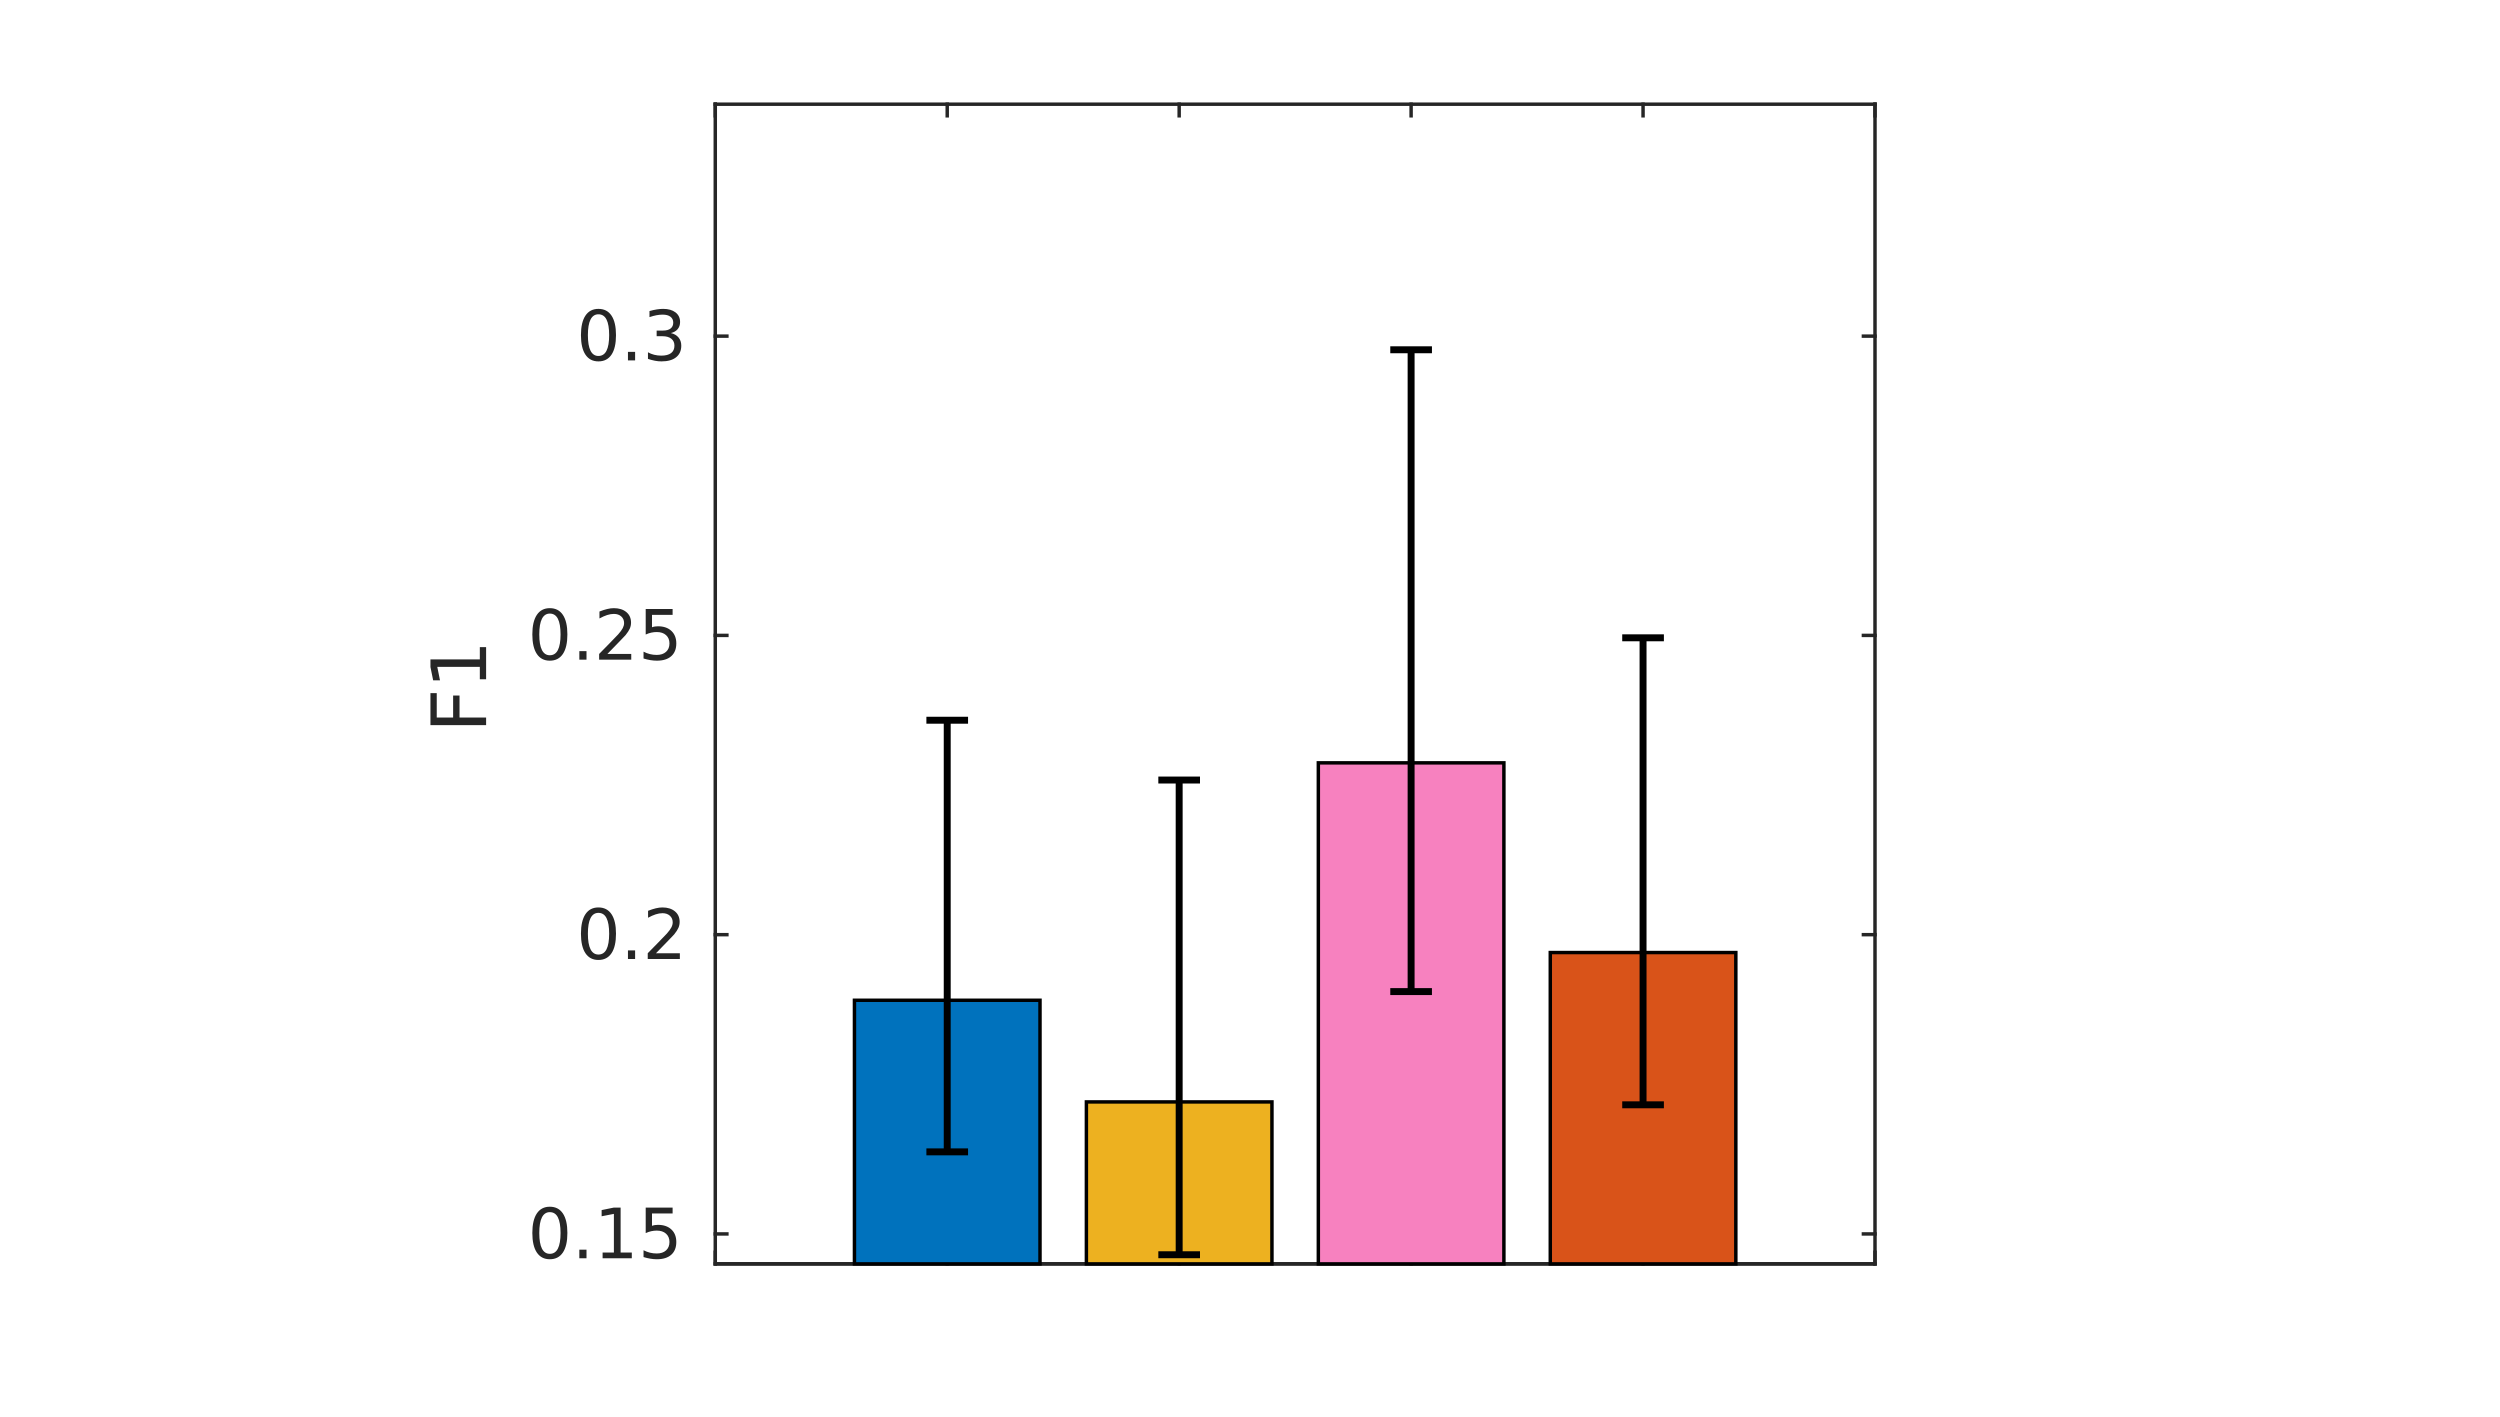
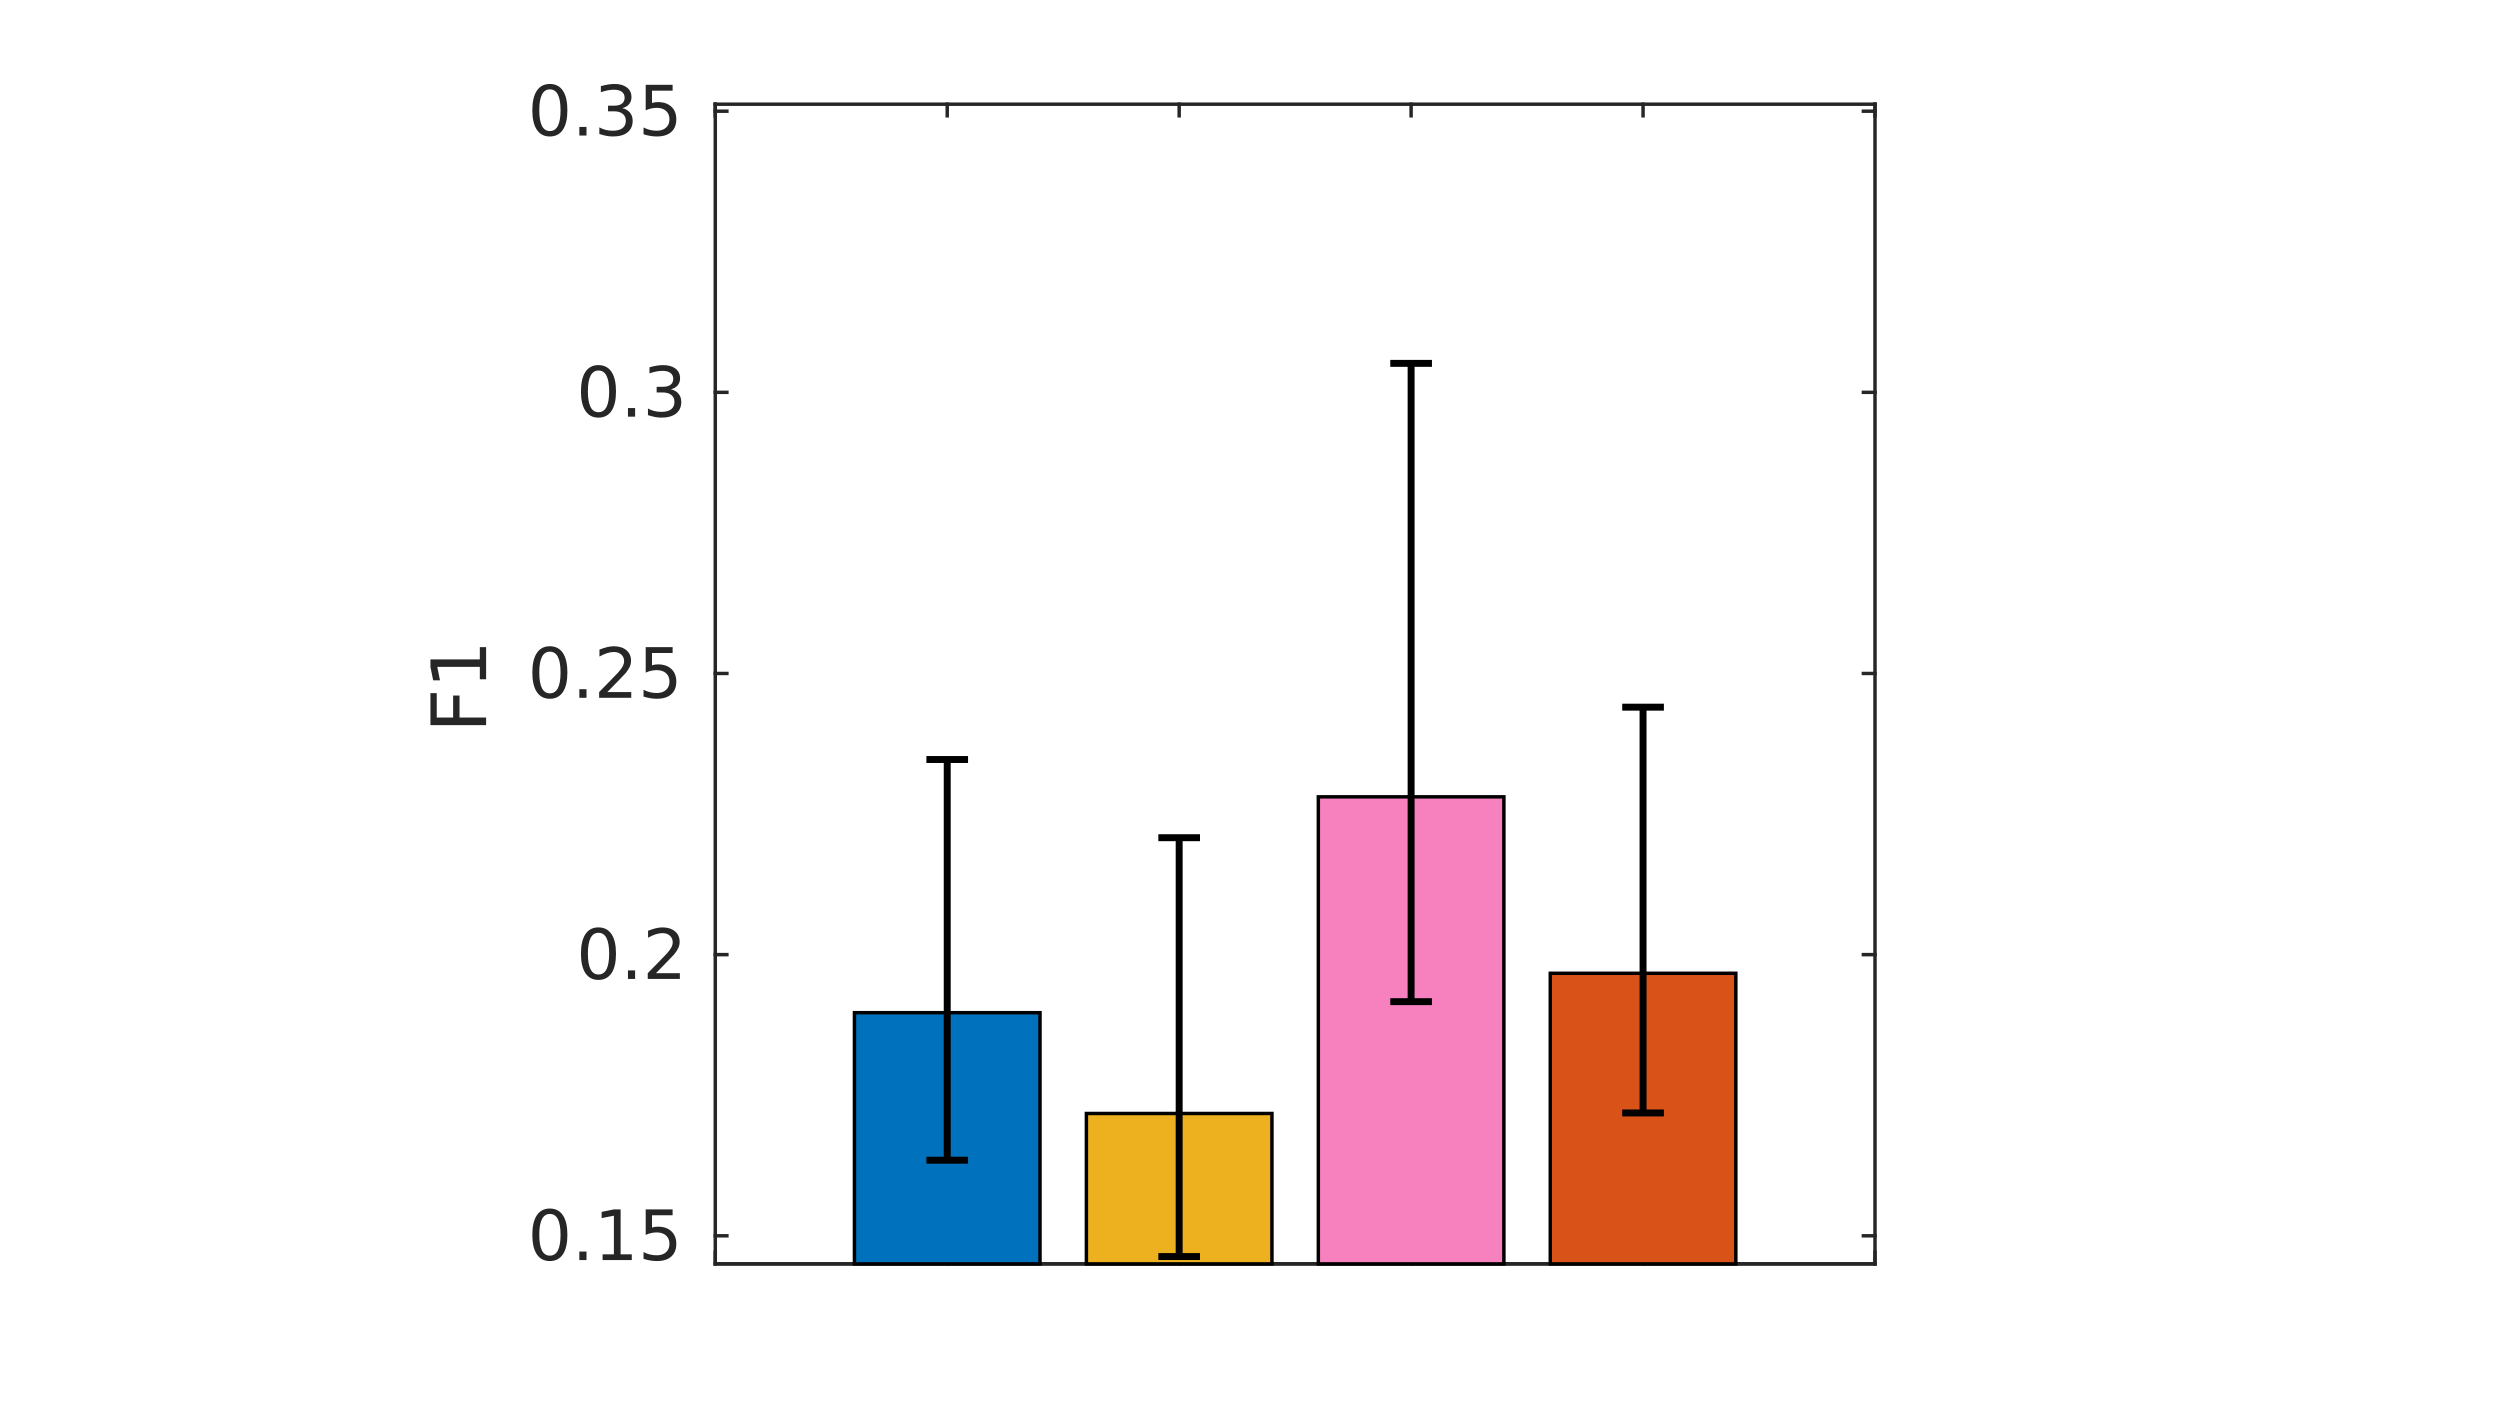
<svg xmlns="http://www.w3.org/2000/svg" style="fill-opacity:1; color-rendering:auto; color-interpolation:auto; text-rendering:auto; stroke:black; stroke-linecap:square; stroke-miterlimit:10; shape-rendering:auto; stroke-opacity:1; fill:black; stroke-dasharray:none; font-weight:normal; stroke-width:1; font-family:'Dialog'; font-style:normal; stroke-linejoin:miter; font-size:12px; stroke-dashoffset:0; image-rendering:auto;" width="360" height="204">
  <defs id="genericDefs" />
  <g>
    <defs id="defs1">
      <clipPath clipPathUnits="userSpaceOnUse" id="clipPath1">
        <path d="M0 0 L360 0 L360 204 L0 204 L0 0 Z" />
      </clipPath>
    </defs>
    <g style="fill:white; stroke:white;">
      <rect x="0" y="0" width="360" style="clip-path:url(#clipPath1); stroke:none;" height="204" />
    </g>
    <g style="fill:white; text-rendering:optimizeSpeed; color-rendering:optimizeSpeed; image-rendering:optimizeSpeed; shape-rendering:crispEdges; stroke:white; color-interpolation:sRGB;">
      <rect x="0" width="360" height="204" y="0" style="stroke:none;" />
      <path style="stroke:none;" d="M103 182 L270 182 L270 15 L103 15 Z" />
    </g>
    <g style="fill:rgb(38,38,38); text-rendering:geometricPrecision; image-rendering:optimizeQuality; color-rendering:optimizeQuality; stroke-linejoin:round; stroke:rgb(38,38,38); color-interpolation:linearRGB; stroke-width:0.5;">
      <line y2="182" style="fill:none;" x1="103" x2="270" y1="182" />
      <line y2="15" style="fill:none;" x1="103" x2="270" y1="15" />
      <line y2="180.33" style="fill:none;" x1="103" x2="103" y1="182" />
      <line y2="180.33" style="fill:none;" x1="136.4" x2="136.4" y1="182" />
      <line y2="180.33" style="fill:none;" x1="169.8" x2="169.8" y1="182" />
      <line y2="180.33" style="fill:none;" x1="203.2" x2="203.2" y1="182" />
      <line y2="180.33" style="fill:none;" x1="236.6" x2="236.6" y1="182" />
      <line y2="180.33" style="fill:none;" x1="270" x2="270" y1="182" />
      <line y2="16.67" style="fill:none;" x1="103" x2="103" y1="15" />
      <line y2="16.67" style="fill:none;" x1="136.4" x2="136.4" y1="15" />
      <line y2="16.67" style="fill:none;" x1="169.8" x2="169.8" y1="15" />
      <line y2="16.67" style="fill:none;" x1="203.2" x2="203.2" y1="15" />
      <line y2="16.67" style="fill:none;" x1="236.6" x2="236.6" y1="15" />
      <line y2="16.67" style="fill:none;" x1="270" x2="270" y1="15" />
      <line y2="15" style="fill:none;" x1="103" x2="103" y1="182" />
      <line y2="15" style="fill:none;" x1="270" x2="270" y1="182" />
-       <line y2="177.69" style="fill:none;" x1="103" x2="104.67" y1="177.69" />
-       <line y2="134.594" style="fill:none;" x1="103" x2="104.67" y1="134.594" />
-       <line y2="91.497" style="fill:none;" x1="103" x2="104.67" y1="91.497" />
-       <line y2="48.4" style="fill:none;" x1="103" x2="104.67" y1="48.4" />
-       <line y2="177.69" style="fill:none;" x1="270" x2="268.33" y1="177.69" />
-       <line y2="134.594" style="fill:none;" x1="270" x2="268.33" y1="134.594" />
-       <line y2="91.497" style="fill:none;" x1="270" x2="268.33" y1="91.497" />
-       <line y2="48.4" style="fill:none;" x1="270" x2="268.33" y1="48.4" />
+       <line y2="177.952" style="fill:none;" x1="103" x2="104.67" y1="177.952" />
+       <line y2="137.467" style="fill:none;" x1="103" x2="104.67" y1="137.467" />
+       <line y2="96.982" style="fill:none;" x1="103" x2="104.67" y1="96.982" />
+       <line y2="56.497" style="fill:none;" x1="103" x2="104.67" y1="56.497" />
+       <line y2="16.012" style="fill:none;" x1="103" x2="104.67" y1="16.012" />
+       <line y2="177.952" style="fill:none;" x1="270" x2="268.33" y1="177.952" />
+       <line y2="137.467" style="fill:none;" x1="270" x2="268.33" y1="137.467" />
+       <line y2="96.982" style="fill:none;" x1="270" x2="268.33" y1="96.982" />
+       <line y2="56.497" style="fill:none;" x1="270" x2="268.33" y1="56.497" />
+       <line y2="16.012" style="fill:none;" x1="270" x2="268.33" y1="16.012" />
    </g>
-     <g transform="translate(99,177.6903)" style="font-size:10px; fill:rgb(38,38,38); text-rendering:geometricPrecision; color-rendering:optimizeQuality; image-rendering:optimizeQuality; stroke:rgb(38,38,38); color-interpolation:linearRGB;">
+     <g transform="translate(99,177.9515)" style="font-size:10px; fill:rgb(38,38,38); text-rendering:geometricPrecision; color-rendering:optimizeQuality; image-rendering:optimizeQuality; stroke:rgb(38,38,38); color-interpolation:linearRGB;">
      <path style="stroke:none;" d="M-19.828 -3.141 Q-20.578 -3.141 -20.961 -2.391 Q-21.344 -1.641 -21.344 -0.141 Q-21.344 1.359 -20.961 2.109 Q-20.578 2.859 -19.828 2.859 Q-19.047 2.859 -18.664 2.109 Q-18.281 1.359 -18.281 -0.141 Q-18.281 -1.641 -18.664 -2.391 Q-19.047 -3.141 -19.828 -3.141 ZM-19.828 -3.922 Q-18.594 -3.922 -17.945 -2.953 Q-17.297 -1.984 -17.297 -0.141 Q-17.297 1.703 -17.945 2.672 Q-18.594 3.641 -19.828 3.641 Q-21.047 3.641 -21.695 2.672 Q-22.344 1.703 -22.344 -0.141 Q-22.344 -1.984 -21.695 -2.953 Q-21.047 -3.922 -19.828 -3.922 ZM-15.575 2.266 L-14.544 2.266 L-14.544 3.5 L-15.575 3.5 L-15.575 2.266 ZM-12.225 2.672 L-10.6 2.672 L-10.6 -2.891 L-12.365 -2.547 L-12.365 -3.438 L-10.615 -3.797 L-9.631 -3.797 L-9.631 2.672 L-8.021 2.672 L-8.021 3.5 L-12.225 3.5 L-12.225 2.672 ZM-6.019 -3.797 L-2.144 -3.797 L-2.144 -2.953 L-5.112 -2.953 L-5.112 -1.172 Q-4.894 -1.25 -4.683 -1.281 Q-4.472 -1.312 -4.253 -1.312 Q-3.034 -1.312 -2.323 -0.648 Q-1.612 0.016 -1.612 1.156 Q-1.612 2.344 -2.339 2.992 Q-3.065 3.641 -4.409 3.641 Q-4.862 3.641 -5.339 3.562 Q-5.815 3.484 -6.331 3.328 L-6.331 2.344 Q-5.878 2.578 -5.409 2.695 Q-4.94 2.812 -4.425 2.812 Q-3.581 2.812 -3.089 2.367 Q-2.597 1.922 -2.597 1.156 Q-2.597 0.406 -3.089 -0.039 Q-3.581 -0.484 -4.425 -0.484 Q-4.815 -0.484 -5.214 -0.398 Q-5.612 -0.312 -6.019 -0.125 L-6.019 -3.797 Z" />
    </g>
-     <g transform="translate(99,134.5936)" style="font-size:10px; fill:rgb(38,38,38); text-rendering:geometricPrecision; color-rendering:optimizeQuality; image-rendering:optimizeQuality; stroke:rgb(38,38,38); color-interpolation:linearRGB;">
+     <g transform="translate(99,137.4667)" style="font-size:10px; fill:rgb(38,38,38); text-rendering:geometricPrecision; color-rendering:optimizeQuality; image-rendering:optimizeQuality; stroke:rgb(38,38,38); color-interpolation:linearRGB;">
      <path style="stroke:none;" d="M-12.828 -3.141 Q-13.578 -3.141 -13.961 -2.391 Q-14.344 -1.641 -14.344 -0.141 Q-14.344 1.359 -13.961 2.109 Q-13.578 2.859 -12.828 2.859 Q-12.047 2.859 -11.664 2.109 Q-11.281 1.359 -11.281 -0.141 Q-11.281 -1.641 -11.664 -2.391 Q-12.047 -3.141 -12.828 -3.141 ZM-12.828 -3.922 Q-11.594 -3.922 -10.945 -2.953 Q-10.297 -1.984 -10.297 -0.141 Q-10.297 1.703 -10.945 2.672 Q-11.594 3.641 -12.828 3.641 Q-14.047 3.641 -14.695 2.672 Q-15.344 1.703 -15.344 -0.141 Q-15.344 -1.984 -14.695 -2.953 Q-14.047 -3.922 -12.828 -3.922 ZM-8.575 2.266 L-7.544 2.266 L-7.544 3.5 L-8.575 3.5 L-8.575 2.266 ZM-4.537 2.672 L-1.1 2.672 L-1.1 3.5 L-5.725 3.5 L-5.725 2.672 Q-5.162 2.094 -4.193 1.109 Q-3.225 0.125 -2.975 -0.156 Q-2.506 -0.688 -2.318 -1.055 Q-2.131 -1.422 -2.131 -1.781 Q-2.131 -2.359 -2.537 -2.727 Q-2.943 -3.094 -3.6 -3.094 Q-4.068 -3.094 -4.576 -2.93 Q-5.084 -2.766 -5.678 -2.438 L-5.678 -3.438 Q-5.084 -3.672 -4.568 -3.797 Q-4.053 -3.922 -3.615 -3.922 Q-2.49 -3.922 -1.81 -3.359 Q-1.131 -2.797 -1.131 -1.844 Q-1.131 -1.391 -1.303 -0.992 Q-1.475 -0.594 -1.912 -0.047 Q-2.037 0.094 -2.693 0.773 Q-3.35 1.453 -4.537 2.672 Z" />
    </g>
-     <g transform="translate(99,91.4968)" style="font-size:10px; fill:rgb(38,38,38); text-rendering:geometricPrecision; color-rendering:optimizeQuality; image-rendering:optimizeQuality; stroke:rgb(38,38,38); color-interpolation:linearRGB;">
+     <g transform="translate(99,96.9818)" style="font-size:10px; fill:rgb(38,38,38); text-rendering:geometricPrecision; color-rendering:optimizeQuality; image-rendering:optimizeQuality; stroke:rgb(38,38,38); color-interpolation:linearRGB;">
      <path style="stroke:none;" d="M-19.828 -3.141 Q-20.578 -3.141 -20.961 -2.391 Q-21.344 -1.641 -21.344 -0.141 Q-21.344 1.359 -20.961 2.109 Q-20.578 2.859 -19.828 2.859 Q-19.047 2.859 -18.664 2.109 Q-18.281 1.359 -18.281 -0.141 Q-18.281 -1.641 -18.664 -2.391 Q-19.047 -3.141 -19.828 -3.141 ZM-19.828 -3.922 Q-18.594 -3.922 -17.945 -2.953 Q-17.297 -1.984 -17.297 -0.141 Q-17.297 1.703 -17.945 2.672 Q-18.594 3.641 -19.828 3.641 Q-21.047 3.641 -21.695 2.672 Q-22.344 1.703 -22.344 -0.141 Q-22.344 -1.984 -21.695 -2.953 Q-21.047 -3.922 -19.828 -3.922 ZM-15.575 2.266 L-14.544 2.266 L-14.544 3.5 L-15.575 3.5 L-15.575 2.266 ZM-11.537 2.672 L-8.1 2.672 L-8.1 3.5 L-12.725 3.5 L-12.725 2.672 Q-12.162 2.094 -11.193 1.109 Q-10.225 0.125 -9.975 -0.156 Q-9.506 -0.688 -9.318 -1.055 Q-9.131 -1.422 -9.131 -1.781 Q-9.131 -2.359 -9.537 -2.727 Q-9.943 -3.094 -10.6 -3.094 Q-11.068 -3.094 -11.576 -2.93 Q-12.084 -2.766 -12.678 -2.438 L-12.678 -3.438 Q-12.084 -3.672 -11.568 -3.797 Q-11.053 -3.922 -10.615 -3.922 Q-9.49 -3.922 -8.81 -3.359 Q-8.131 -2.797 -8.131 -1.844 Q-8.131 -1.391 -8.303 -0.992 Q-8.475 -0.594 -8.912 -0.047 Q-9.037 0.094 -9.693 0.773 Q-10.35 1.453 -11.537 2.672 ZM-6.019 -3.797 L-2.144 -3.797 L-2.144 -2.953 L-5.112 -2.953 L-5.112 -1.172 Q-4.894 -1.25 -4.683 -1.281 Q-4.472 -1.312 -4.253 -1.312 Q-3.034 -1.312 -2.323 -0.648 Q-1.612 0.016 -1.612 1.156 Q-1.612 2.344 -2.339 2.992 Q-3.065 3.641 -4.409 3.641 Q-4.862 3.641 -5.339 3.562 Q-5.815 3.484 -6.331 3.328 L-6.331 2.344 Q-5.878 2.578 -5.409 2.695 Q-4.94 2.812 -4.425 2.812 Q-3.581 2.812 -3.089 2.367 Q-2.597 1.922 -2.597 1.156 Q-2.597 0.406 -3.089 -0.039 Q-3.581 -0.484 -4.425 -0.484 Q-4.815 -0.484 -5.214 -0.398 Q-5.612 -0.312 -6.019 -0.125 L-6.019 -3.797 Z" />
    </g>
-     <g transform="translate(99,48.4)" style="font-size:10px; fill:rgb(38,38,38); text-rendering:geometricPrecision; color-rendering:optimizeQuality; image-rendering:optimizeQuality; stroke:rgb(38,38,38); color-interpolation:linearRGB;">
+     <g transform="translate(99,56.497)" style="font-size:10px; fill:rgb(38,38,38); text-rendering:geometricPrecision; color-rendering:optimizeQuality; image-rendering:optimizeQuality; stroke:rgb(38,38,38); color-interpolation:linearRGB;">
      <path style="stroke:none;" d="M-12.828 -3.141 Q-13.578 -3.141 -13.961 -2.391 Q-14.344 -1.641 -14.344 -0.141 Q-14.344 1.359 -13.961 2.109 Q-13.578 2.859 -12.828 2.859 Q-12.047 2.859 -11.664 2.109 Q-11.281 1.359 -11.281 -0.141 Q-11.281 -1.641 -11.664 -2.391 Q-12.047 -3.141 -12.828 -3.141 ZM-12.828 -3.922 Q-11.594 -3.922 -10.945 -2.953 Q-10.297 -1.984 -10.297 -0.141 Q-10.297 1.703 -10.945 2.672 Q-11.594 3.641 -12.828 3.641 Q-14.047 3.641 -14.695 2.672 Q-15.344 1.703 -15.344 -0.141 Q-15.344 -1.984 -14.695 -2.953 Q-14.047 -3.922 -12.828 -3.922 ZM-8.575 2.266 L-7.544 2.266 L-7.544 3.5 L-8.575 3.5 L-8.575 2.266 ZM-2.397 -0.438 Q-1.693 -0.281 -1.295 0.195 Q-0.896 0.672 -0.896 1.375 Q-0.896 2.453 -1.639 3.047 Q-2.381 3.641 -3.756 3.641 Q-4.209 3.641 -4.693 3.547 Q-5.178 3.453 -5.693 3.281 L-5.693 2.328 Q-5.287 2.562 -4.795 2.688 Q-4.303 2.812 -3.772 2.812 Q-2.85 2.812 -2.365 2.445 Q-1.881 2.078 -1.881 1.375 Q-1.881 0.734 -2.334 0.375 Q-2.787 0.016 -3.584 0.016 L-4.443 0.016 L-4.443 -0.797 L-3.553 -0.797 Q-2.818 -0.797 -2.436 -1.094 Q-2.053 -1.391 -2.053 -1.938 Q-2.053 -2.484 -2.451 -2.789 Q-2.85 -3.094 -3.584 -3.094 Q-3.99 -3.094 -4.459 -3.008 Q-4.928 -2.922 -5.475 -2.734 L-5.475 -3.609 Q-4.912 -3.766 -4.42 -3.844 Q-3.928 -3.922 -3.506 -3.922 Q-2.381 -3.922 -1.725 -3.414 Q-1.068 -2.906 -1.068 -2.031 Q-1.068 -1.422 -1.412 -1.008 Q-1.756 -0.594 -2.397 -0.438 Z" />
+     </g>
+     <g transform="translate(99,16.0121)" style="font-size:10px; fill:rgb(38,38,38); text-rendering:geometricPrecision; color-rendering:optimizeQuality; image-rendering:optimizeQuality; stroke:rgb(38,38,38); color-interpolation:linearRGB;">
+       <path style="stroke:none;" d="M-19.828 -3.141 Q-20.578 -3.141 -20.961 -2.391 Q-21.344 -1.641 -21.344 -0.141 Q-21.344 1.359 -20.961 2.109 Q-20.578 2.859 -19.828 2.859 Q-19.047 2.859 -18.664 2.109 Q-18.281 1.359 -18.281 -0.141 Q-18.281 -1.641 -18.664 -2.391 Q-19.047 -3.141 -19.828 -3.141 ZM-19.828 -3.922 Q-18.594 -3.922 -17.945 -2.953 Q-17.297 -1.984 -17.297 -0.141 Q-17.297 1.703 -17.945 2.672 Q-18.594 3.641 -19.828 3.641 Q-21.047 3.641 -21.695 2.672 Q-22.344 1.703 -22.344 -0.141 Q-22.344 -1.984 -21.695 -2.953 Q-21.047 -3.922 -19.828 -3.922 ZM-15.575 2.266 L-14.544 2.266 L-14.544 3.5 L-15.575 3.5 L-15.575 2.266 ZM-9.396 -0.438 Q-8.693 -0.281 -8.295 0.195 Q-7.896 0.672 -7.896 1.375 Q-7.896 2.453 -8.639 3.047 Q-9.381 3.641 -10.756 3.641 Q-11.209 3.641 -11.693 3.547 Q-12.178 3.453 -12.693 3.281 L-12.693 2.328 Q-12.287 2.562 -11.795 2.688 Q-11.303 2.812 -10.771 2.812 Q-9.85 2.812 -9.365 2.445 Q-8.881 2.078 -8.881 1.375 Q-8.881 0.734 -9.334 0.375 Q-9.787 0.016 -10.584 0.016 L-11.443 0.016 L-11.443 -0.797 L-10.553 -0.797 Q-9.818 -0.797 -9.435 -1.094 Q-9.053 -1.391 -9.053 -1.938 Q-9.053 -2.484 -9.451 -2.789 Q-9.85 -3.094 -10.584 -3.094 Q-10.99 -3.094 -11.459 -3.008 Q-11.928 -2.922 -12.475 -2.734 L-12.475 -3.609 Q-11.912 -3.766 -11.42 -3.844 Q-10.928 -3.922 -10.506 -3.922 Q-9.381 -3.922 -8.725 -3.414 Q-8.068 -2.906 -8.068 -2.031 Q-8.068 -1.422 -8.412 -1.008 Q-8.756 -0.594 -9.396 -0.438 ZM-6.019 -3.797 L-2.144 -3.797 L-2.144 -2.953 L-5.112 -2.953 L-5.112 -1.172 Q-4.894 -1.25 -4.683 -1.281 Q-4.472 -1.312 -4.253 -1.312 Q-3.034 -1.312 -2.323 -0.648 Q-1.612 0.016 -1.612 1.156 Q-1.612 2.344 -2.339 2.992 Q-3.065 3.641 -4.409 3.641 Q-4.862 3.641 -5.339 3.562 Q-5.815 3.484 -6.331 3.328 L-6.331 2.344 Q-5.878 2.578 -5.409 2.695 Q-4.94 2.812 -4.425 2.812 Q-3.581 2.812 -3.089 2.367 Q-2.597 1.922 -2.597 1.156 Q-2.597 0.406 -3.089 -0.039 Q-3.581 -0.484 -4.425 -0.484 Q-4.815 -0.484 -5.214 -0.398 Q-5.612 -0.312 -6.019 -0.125 L-6.019 -3.797 Z" />
    </g>
    <g transform="translate(73,98.4999) rotate(-90)" style="font-size:11px; fill:rgb(38,38,38); text-rendering:geometricPrecision; color-rendering:optimizeQuality; image-rendering:optimizeQuality; stroke:rgb(38,38,38); color-interpolation:linearRGB;">
      <path style="stroke:none;" d="M-5.922 -11.016 L-1.312 -11.016 L-1.312 -10.109 L-4.828 -10.109 L-4.828 -7.75 L-1.656 -7.75 L-1.656 -6.828 L-4.828 -6.828 L-4.828 -3 L-5.922 -3 L-5.922 -11.016 ZM0.686 -3.906 L2.468 -3.906 L2.468 -10.031 L0.53 -9.641 L0.53 -10.625 L2.452 -11.016 L3.546 -11.016 L3.546 -3.906 L5.311 -3.906 L5.311 -3 L0.686 -3 L0.686 -3.906 Z" />
    </g>
    <g style="stroke-linecap:butt; fill:rgb(38,38,38); text-rendering:geometricPrecision; image-rendering:optimizeQuality; color-rendering:optimizeQuality; stroke-linejoin:round; stroke:rgb(38,38,38); color-interpolation:linearRGB; stroke-width:0.5;">
      <line y2="182" style="fill:none;" x1="103" x2="270" y1="182" />
    </g>
    <g style="fill:rgb(0,114,189); text-rendering:optimizeSpeed; color-rendering:optimizeSpeed; image-rendering:optimizeSpeed; shape-rendering:crispEdges; stroke:rgb(0,114,189); color-interpolation:sRGB;">
-       <path style="stroke:none;" d="M149.76 182 L149.76 144.038 L123.04 144.038 L123.04 182 Z" />
+       <path style="stroke:none;" d="M149.76 182 L149.76 145.826 L123.04 145.826 L123.04 182 Z" />
    </g>
    <g style="text-rendering:geometricPrecision; stroke-width:0.5; color-interpolation:linearRGB; color-rendering:optimizeQuality; stroke-linecap:butt; image-rendering:optimizeQuality;">
-       <path d="M123.04 182 L123.04 144.038 L149.76 144.038 L149.76 182 Z" style="fill:none; fill-rule:evenodd;" />
+       <path d="M123.04 182 L123.04 145.826 L149.76 145.826 L149.76 182 Z" style="fill:none; fill-rule:evenodd;" />
    </g>
    <g style="fill:rgb(237,177,32); text-rendering:optimizeSpeed; color-rendering:optimizeSpeed; image-rendering:optimizeSpeed; shape-rendering:crispEdges; stroke:rgb(237,177,32); color-interpolation:sRGB;">
-       <path style="stroke:none;" d="M183.16 182 L183.16 158.676 L156.44 158.676 L156.44 182 Z" />
+       <path style="stroke:none;" d="M183.16 182 L183.16 160.341 L156.44 160.341 L156.44 182 Z" />
    </g>
    <g style="text-rendering:geometricPrecision; stroke-width:0.5; color-interpolation:linearRGB; color-rendering:optimizeQuality; stroke-linecap:butt; image-rendering:optimizeQuality;">
-       <path d="M156.44 182 L156.44 158.676 L183.16 158.676 L183.16 182 Z" style="fill:none; fill-rule:evenodd;" />
+       <path d="M156.44 182 L156.44 160.341 L183.16 160.341 L183.16 182 Z" style="fill:none; fill-rule:evenodd;" />
    </g>
    <g style="fill:rgb(247,129,191); text-rendering:optimizeSpeed; color-rendering:optimizeSpeed; image-rendering:optimizeSpeed; shape-rendering:crispEdges; stroke:rgb(247,129,191); color-interpolation:sRGB;">
-       <path style="stroke:none;" d="M216.56 182 L216.56 109.85 L189.84 109.85 L189.84 182 Z" />
+       <path style="stroke:none;" d="M216.56 182 L216.56 114.744 L189.84 114.744 L189.84 182 Z" />
    </g>
    <g style="text-rendering:geometricPrecision; stroke-width:0.5; color-interpolation:linearRGB; color-rendering:optimizeQuality; stroke-linecap:butt; image-rendering:optimizeQuality;">
-       <path d="M189.84 182 L189.84 109.85 L216.56 109.85 L216.56 182 Z" style="fill:none; fill-rule:evenodd;" />
+       <path d="M189.84 182 L189.84 114.744 L216.56 114.744 L216.56 182 Z" style="fill:none; fill-rule:evenodd;" />
    </g>
    <g style="fill:rgb(217,83,25); text-rendering:optimizeSpeed; color-rendering:optimizeSpeed; image-rendering:optimizeSpeed; shape-rendering:crispEdges; stroke:rgb(217,83,25); color-interpolation:sRGB;">
-       <path style="stroke:none;" d="M249.96 182 L249.96 137.166 L223.24 137.166 L223.24 182 Z" />
+       <path style="stroke:none;" d="M249.96 182 L249.96 140.153 L223.24 140.153 L223.24 182 Z" />
    </g>
    <g style="text-rendering:geometricPrecision; stroke-width:0.5; color-interpolation:linearRGB; color-rendering:optimizeQuality; stroke-linecap:butt; image-rendering:optimizeQuality;">
-       <path d="M223.24 182 L223.24 137.166 L249.96 137.166 L249.96 182 Z" style="fill:none; fill-rule:evenodd;" />
-       <line x1="136.4" x2="136.4" y1="144.038" style="fill:none; stroke-linejoin:round; stroke-width:1;" y2="165.868" />
-       <line x1="169.8" x2="169.8" y1="158.676" style="fill:none; stroke-linejoin:round; stroke-width:1;" y2="180.683" />
-       <line x1="203.2" x2="203.2" y1="109.85" style="fill:none; stroke-linejoin:round; stroke-width:1;" y2="142.788" />
-       <line x1="236.6" x2="236.6" y1="137.166" style="fill:none; stroke-linejoin:round; stroke-width:1;" y2="159.093" />
-       <line x1="136.4" x2="136.4" y1="144.038" style="fill:none; stroke-linejoin:round; stroke-width:1;" y2="103.713" />
-       <line x1="169.8" x2="169.8" y1="158.676" style="fill:none; stroke-linejoin:round; stroke-width:1;" y2="112.325" />
-       <line x1="203.2" x2="203.2" y1="109.85" style="fill:none; stroke-linejoin:round; stroke-width:1;" y2="50.367" />
-       <line x1="236.6" x2="236.6" y1="137.166" style="fill:none; stroke-linejoin:round; stroke-width:1;" y2="91.844" />
+       <path d="M223.24 182 L223.24 140.153 L249.96 140.153 L249.96 182 Z" style="fill:none; fill-rule:evenodd;" />
+       <line x1="136.4" x2="136.4" y1="145.826" style="fill:none; stroke-linejoin:round; stroke-width:1;" y2="167.069" />
+       <line x1="169.8" x2="169.8" y1="160.341" style="fill:none; stroke-linejoin:round; stroke-width:1;" y2="180.945" />
+       <line x1="203.2" x2="203.2" y1="114.744" style="fill:none; stroke-linejoin:round; stroke-width:1;" y2="144.239" />
+       <line x1="236.6" x2="236.6" y1="140.153" style="fill:none; stroke-linejoin:round; stroke-width:1;" y2="160.265" />
+       <line x1="136.4" x2="136.4" y1="145.826" style="fill:none; stroke-linejoin:round; stroke-width:1;" y2="109.369" />
+       <line x1="169.8" x2="169.8" y1="160.341" style="fill:none; stroke-linejoin:round; stroke-width:1;" y2="120.629" />
+       <line x1="203.2" x2="203.2" y1="114.744" style="fill:none; stroke-linejoin:round; stroke-width:1;" y2="52.325" />
+       <line x1="236.6" x2="236.6" y1="140.153" style="fill:none; stroke-linejoin:round; stroke-width:1;" y2="101.832" />
    </g>
-     <g style="text-rendering:geometricPrecision; color-rendering:optimizeQuality; color-interpolation:linearRGB; image-rendering:optimizeQuality;" transform="translate(136.4,165.8682)">
+     <g style="text-rendering:geometricPrecision; color-rendering:optimizeQuality; color-interpolation:linearRGB; image-rendering:optimizeQuality;" transform="translate(136.4,167.0688)">
      <path style="stroke:none;" d="M-3 0 L3 0" />
    </g>
-     <g transform="translate(136.4,165.8682)" style="text-rendering:geometricPrecision; color-rendering:optimizeQuality; color-interpolation:linearRGB; stroke-linecap:butt; image-rendering:optimizeQuality;">
+     <g transform="translate(136.4,167.0688)" style="text-rendering:geometricPrecision; color-rendering:optimizeQuality; color-interpolation:linearRGB; stroke-linecap:butt; image-rendering:optimizeQuality;">
      <path style="fill:none;" d="M-3 0 L3 0" />
    </g>
-     <g style="text-rendering:geometricPrecision; color-rendering:optimizeQuality; color-interpolation:linearRGB; image-rendering:optimizeQuality;" transform="translate(169.8,180.6829)">
+     <g style="text-rendering:geometricPrecision; color-rendering:optimizeQuality; color-interpolation:linearRGB; image-rendering:optimizeQuality;" transform="translate(169.8,180.9446)">
      <path style="stroke:none;" d="M-3 0 L3 0" />
    </g>
-     <g transform="translate(169.8,180.6829)" style="text-rendering:geometricPrecision; color-rendering:optimizeQuality; color-interpolation:linearRGB; stroke-linecap:butt; image-rendering:optimizeQuality;">
+     <g transform="translate(169.8,180.9446)" style="text-rendering:geometricPrecision; color-rendering:optimizeQuality; color-interpolation:linearRGB; stroke-linecap:butt; image-rendering:optimizeQuality;">
      <path style="fill:none;" d="M-3 0 L3 0" />
    </g>
-     <g style="text-rendering:geometricPrecision; color-rendering:optimizeQuality; color-interpolation:linearRGB; image-rendering:optimizeQuality;" transform="translate(203.2,142.7883)">
+     <g style="text-rendering:geometricPrecision; color-rendering:optimizeQuality; color-interpolation:linearRGB; image-rendering:optimizeQuality;" transform="translate(203.2,144.2392)">
      <path style="stroke:none;" d="M-3 0 L3 0" />
    </g>
-     <g transform="translate(203.2,142.7883)" style="text-rendering:geometricPrecision; color-rendering:optimizeQuality; color-interpolation:linearRGB; stroke-linecap:butt; image-rendering:optimizeQuality;">
+     <g transform="translate(203.2,144.2392)" style="text-rendering:geometricPrecision; color-rendering:optimizeQuality; color-interpolation:linearRGB; stroke-linecap:butt; image-rendering:optimizeQuality;">
      <path style="fill:none;" d="M-3 0 L3 0" />
    </g>
-     <g style="text-rendering:geometricPrecision; color-rendering:optimizeQuality; color-interpolation:linearRGB; image-rendering:optimizeQuality;" transform="translate(236.6,159.0927)">
+     <g style="text-rendering:geometricPrecision; color-rendering:optimizeQuality; color-interpolation:linearRGB; image-rendering:optimizeQuality;" transform="translate(236.6,160.2652)">
      <path style="stroke:none;" d="M-3 0 L3 0" />
    </g>
-     <g transform="translate(236.6,159.0927)" style="text-rendering:geometricPrecision; color-rendering:optimizeQuality; color-interpolation:linearRGB; stroke-linecap:butt; image-rendering:optimizeQuality;">
+     <g transform="translate(236.6,160.2652)" style="text-rendering:geometricPrecision; color-rendering:optimizeQuality; color-interpolation:linearRGB; stroke-linecap:butt; image-rendering:optimizeQuality;">
      <path style="fill:none;" d="M-3 0 L3 0" />
    </g>
-     <g style="text-rendering:geometricPrecision; color-rendering:optimizeQuality; color-interpolation:linearRGB; image-rendering:optimizeQuality;" transform="translate(136.4,103.7133)">
+     <g style="text-rendering:geometricPrecision; color-rendering:optimizeQuality; color-interpolation:linearRGB; image-rendering:optimizeQuality;" transform="translate(136.4,109.3694)">
      <path style="stroke:none;" d="M-3 0 L3 0" />
    </g>
-     <g transform="translate(136.4,103.7133)" style="text-rendering:geometricPrecision; color-rendering:optimizeQuality; color-interpolation:linearRGB; stroke-linecap:butt; image-rendering:optimizeQuality;">
+     <g transform="translate(136.4,109.3694)" style="text-rendering:geometricPrecision; color-rendering:optimizeQuality; color-interpolation:linearRGB; stroke-linecap:butt; image-rendering:optimizeQuality;">
      <path style="fill:none;" d="M-3 0 L3 0" />
    </g>
-     <g style="text-rendering:geometricPrecision; color-rendering:optimizeQuality; color-interpolation:linearRGB; image-rendering:optimizeQuality;" transform="translate(169.8,112.3253)">
+     <g style="text-rendering:geometricPrecision; color-rendering:optimizeQuality; color-interpolation:linearRGB; image-rendering:optimizeQuality;" transform="translate(169.8,120.629)">
      <path style="stroke:none;" d="M-3 0 L3 0" />
    </g>
-     <g transform="translate(169.8,112.3253)" style="text-rendering:geometricPrecision; color-rendering:optimizeQuality; color-interpolation:linearRGB; stroke-linecap:butt; image-rendering:optimizeQuality;">
+     <g transform="translate(169.8,120.629)" style="text-rendering:geometricPrecision; color-rendering:optimizeQuality; color-interpolation:linearRGB; stroke-linecap:butt; image-rendering:optimizeQuality;">
      <path style="fill:none;" d="M-3 0 L3 0" />
    </g>
-     <g style="text-rendering:geometricPrecision; color-rendering:optimizeQuality; color-interpolation:linearRGB; image-rendering:optimizeQuality;" transform="translate(203.2,50.3675)">
+     <g style="text-rendering:geometricPrecision; color-rendering:optimizeQuality; color-interpolation:linearRGB; image-rendering:optimizeQuality;" transform="translate(203.2,52.3245)">
      <path style="stroke:none;" d="M-3 0 L3 0" />
    </g>
-     <g transform="translate(203.2,50.3675)" style="text-rendering:geometricPrecision; color-rendering:optimizeQuality; color-interpolation:linearRGB; stroke-linecap:butt; image-rendering:optimizeQuality;">
+     <g transform="translate(203.2,52.3245)" style="text-rendering:geometricPrecision; color-rendering:optimizeQuality; color-interpolation:linearRGB; stroke-linecap:butt; image-rendering:optimizeQuality;">
      <path style="fill:none;" d="M-3 0 L3 0" />
    </g>
-     <g style="text-rendering:geometricPrecision; color-rendering:optimizeQuality; color-interpolation:linearRGB; image-rendering:optimizeQuality;" transform="translate(236.6,91.8439)">
+     <g style="text-rendering:geometricPrecision; color-rendering:optimizeQuality; color-interpolation:linearRGB; image-rendering:optimizeQuality;" transform="translate(236.6,101.8315)">
      <path style="stroke:none;" d="M-3 0 L3 0" />
    </g>
-     <g transform="translate(236.6,91.8439)" style="text-rendering:geometricPrecision; color-rendering:optimizeQuality; color-interpolation:linearRGB; stroke-linecap:butt; image-rendering:optimizeQuality;">
+     <g transform="translate(236.6,101.8315)" style="text-rendering:geometricPrecision; color-rendering:optimizeQuality; color-interpolation:linearRGB; stroke-linecap:butt; image-rendering:optimizeQuality;">
      <path style="fill:none;" d="M-3 0 L3 0" />
    </g>
  </g>
</svg>
